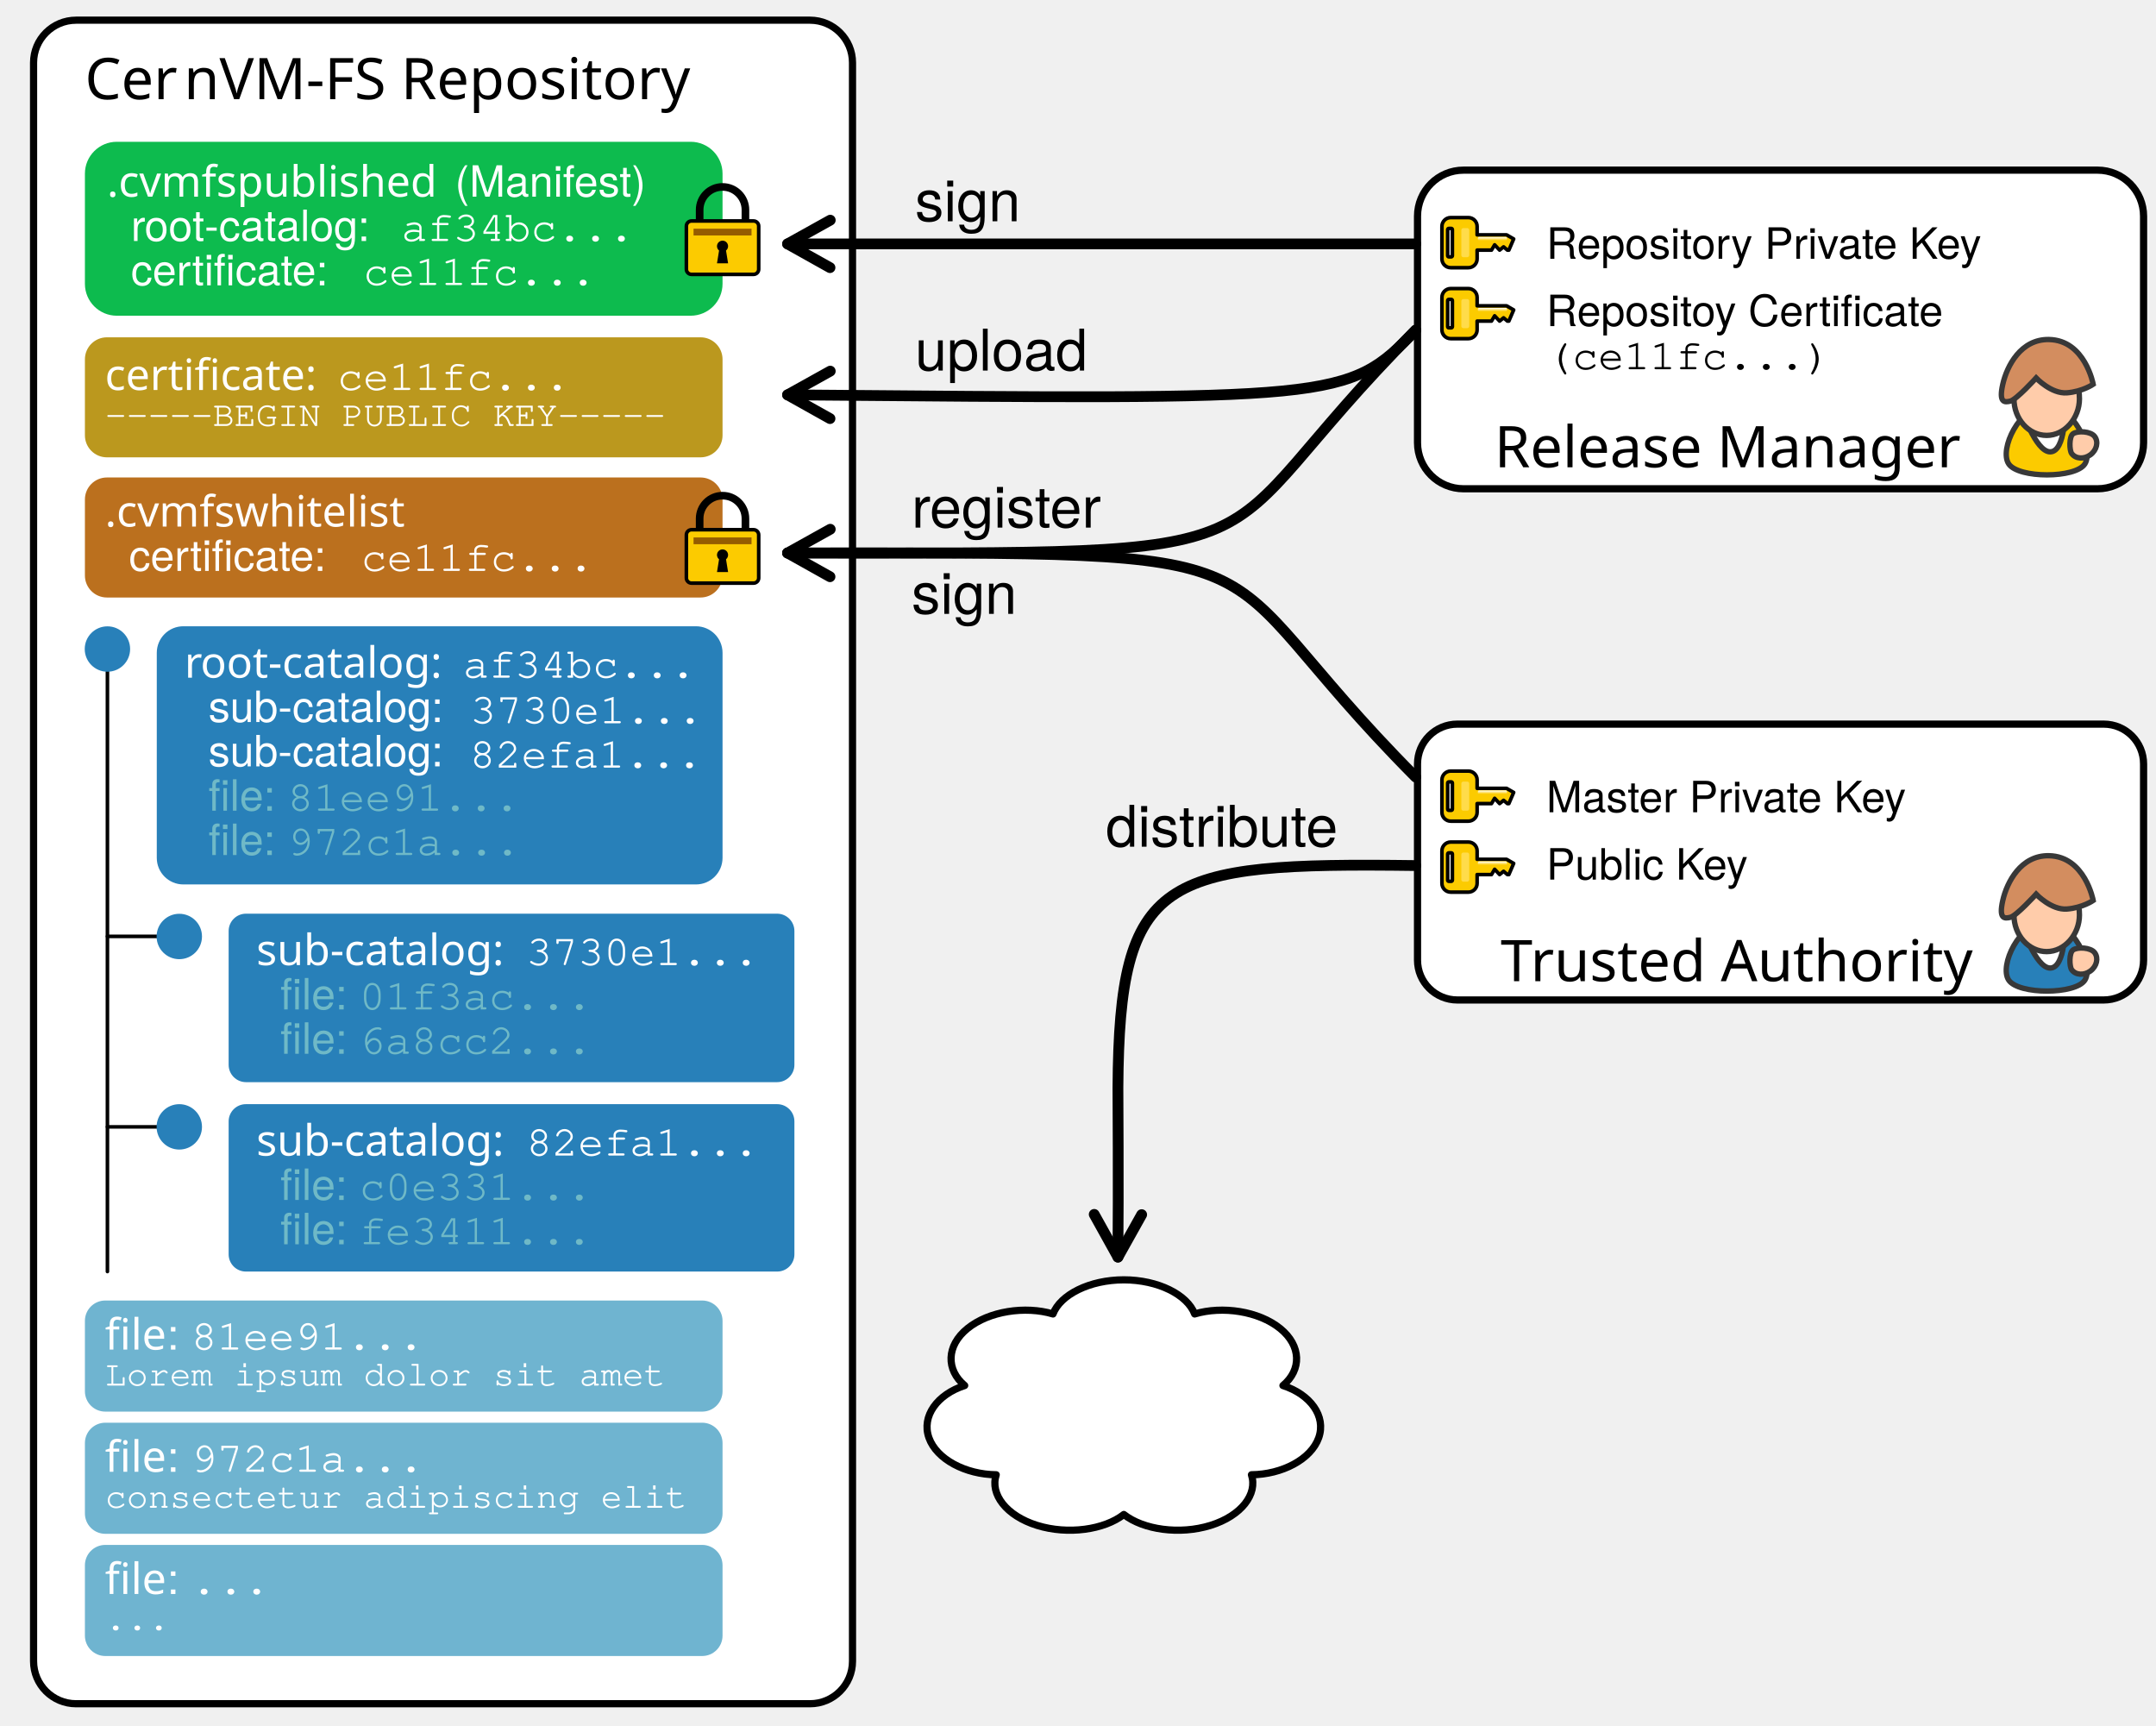
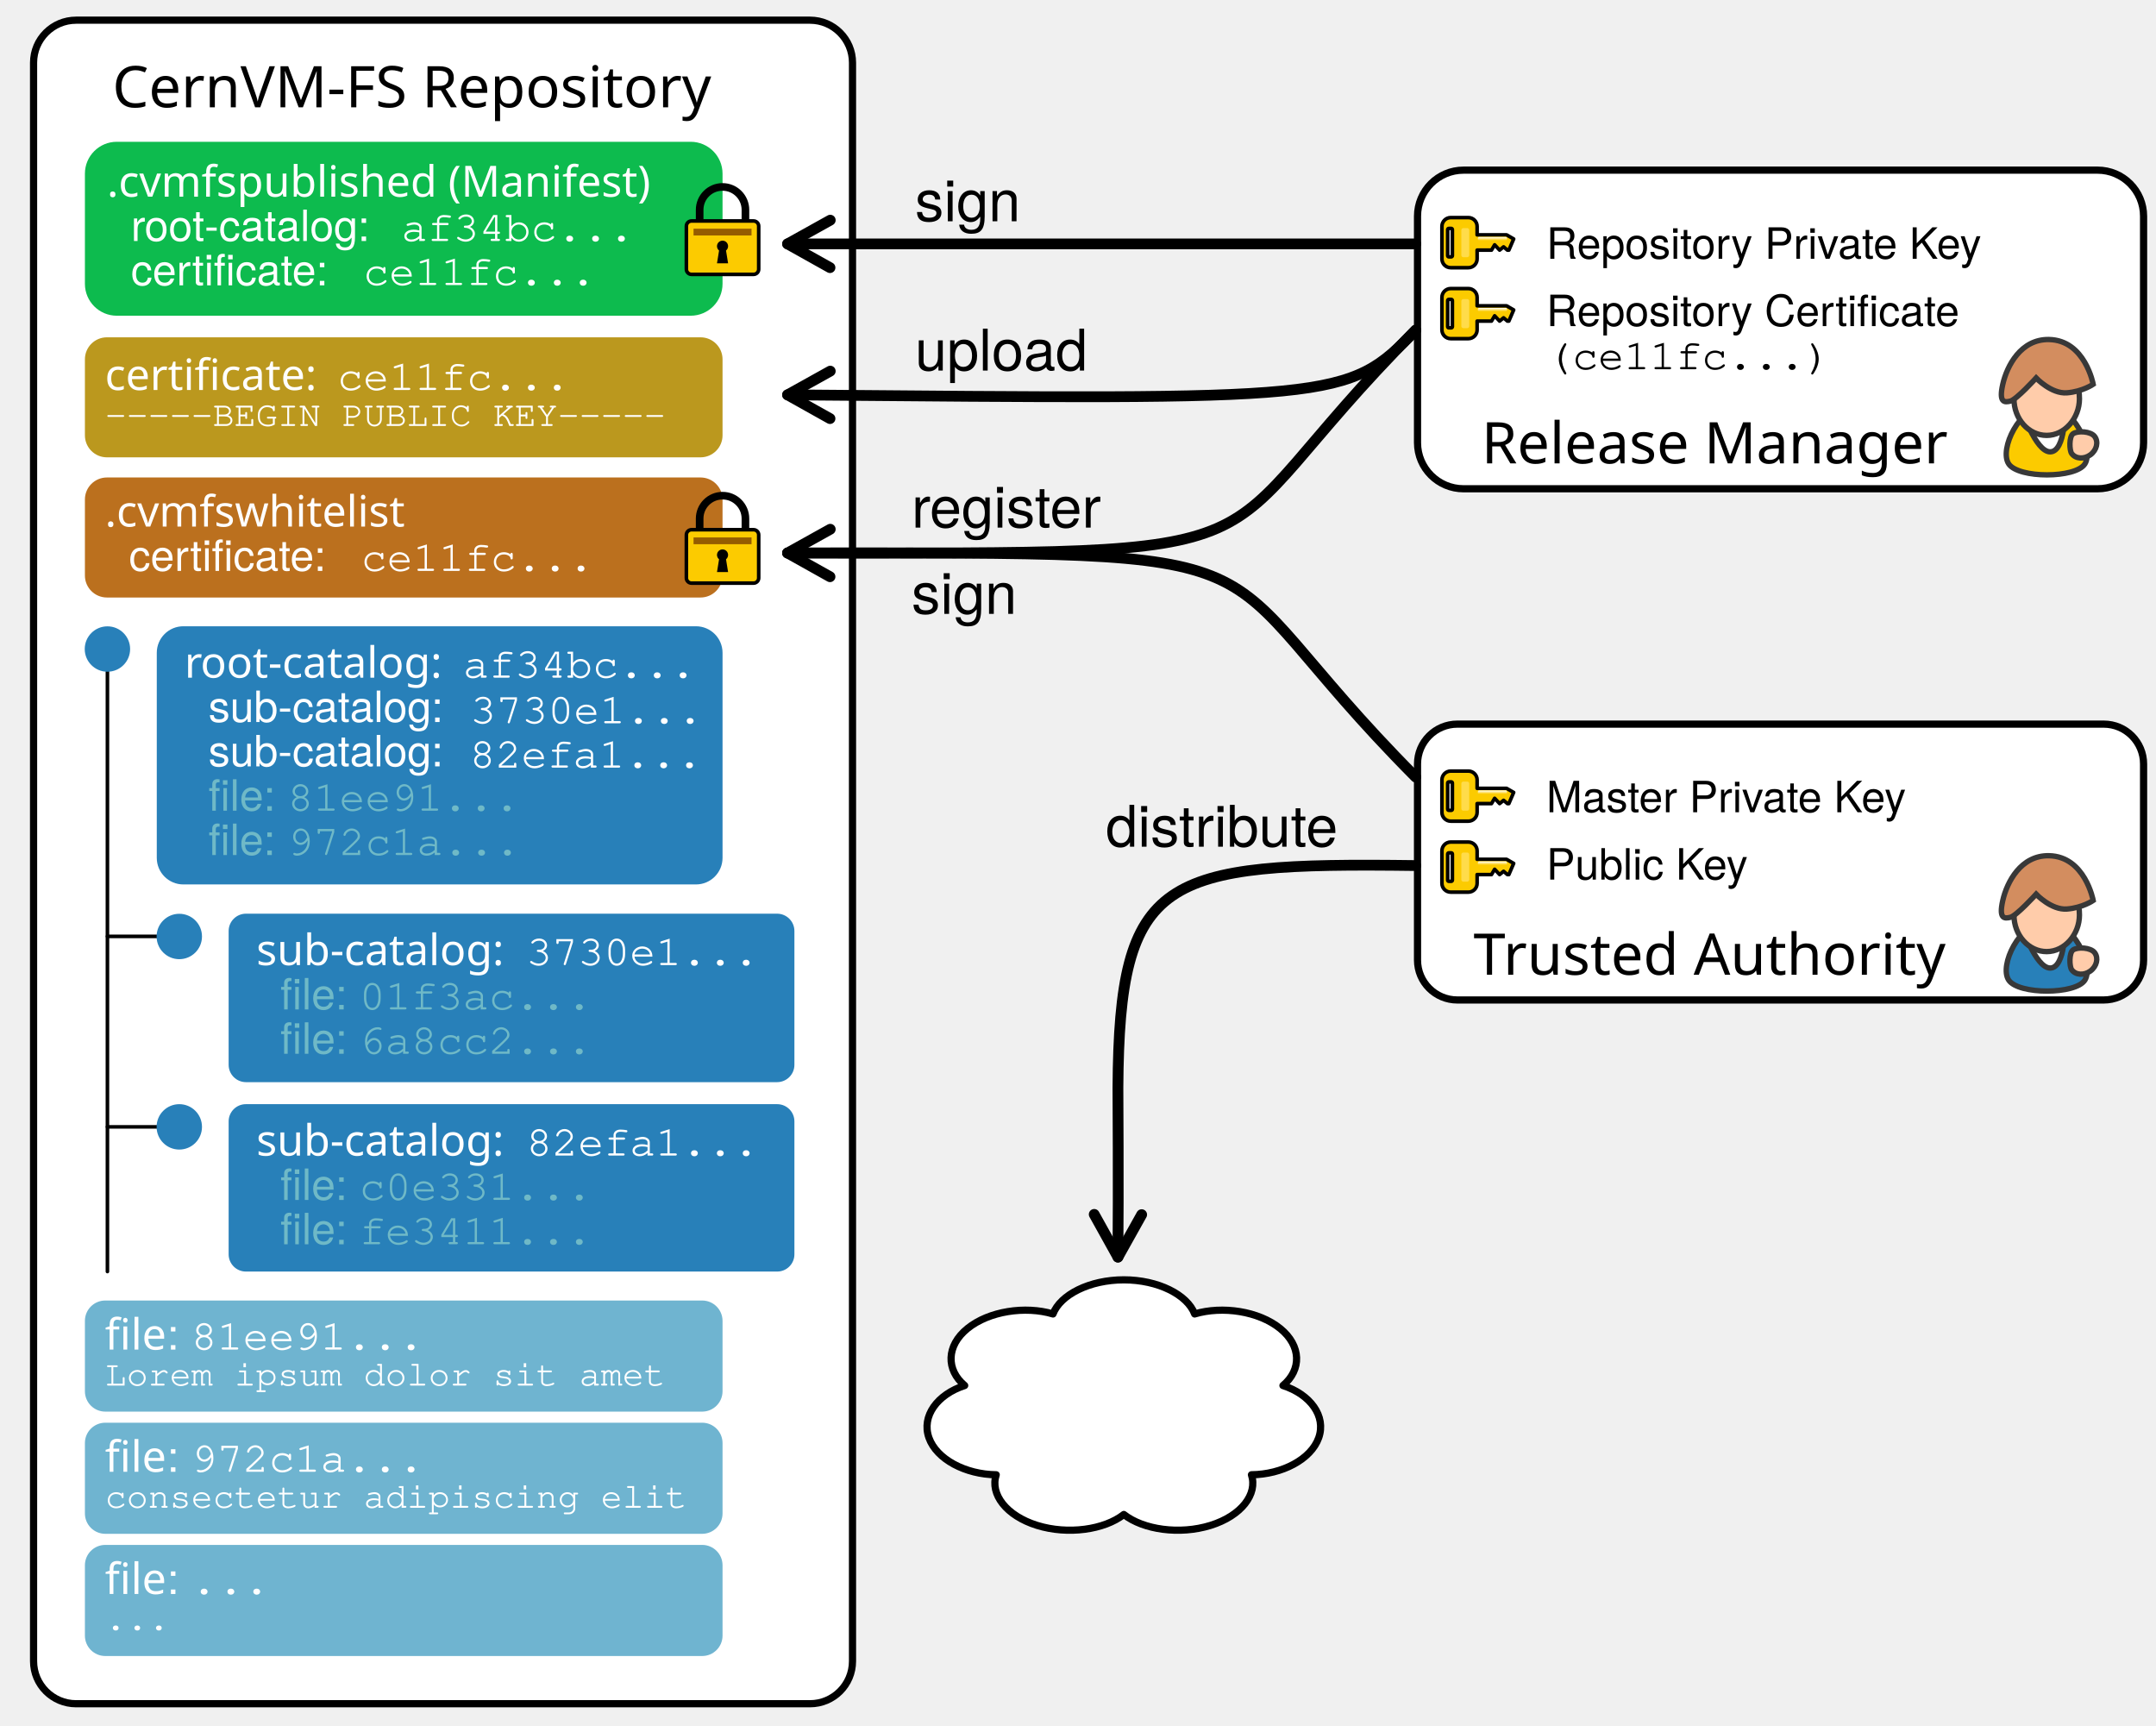
<svg xmlns="http://www.w3.org/2000/svg" width="100%" height="100%" viewBox="0 0 600 480" version="1.1" xml:space="preserve" style="fill-rule:evenodd;clip-rule:evenodd;stroke-linecap:round;stroke-linejoin:round;stroke-miterlimit:1.414;" id="svg328">
  <path d="m 596.543,60.153 c 0,-7.071 -5.74,-12.812 -12.811,-12.812 h -176.434 c -7.071,0 -12.812,5.741 -12.812,12.812 v 63.03 c 0,7.071 5.741,12.811 12.812,12.811 h 176.434 c 7.071,0 12.811,-5.74 12.811,-12.811 z" style="fill:#ffffff;stroke:#000000;stroke-width:2px" id="path2" />
  <path d="m 596.543,212.57 c 0,-6.122 -4.97,-11.092 -11.092,-11.092 h -179.873 c -6.122,0 -11.092,4.97 -11.092,11.092 v 54.57 c 0,6.122 4.97,11.092 11.092,11.092 h 179.873 c 6.122,0 11.092,-4.97 11.092,-11.092 z" style="fill:#ffffff;stroke:#000000;stroke-width:2px" id="path4" />
  <path d="M237.246,17.445c0,-6.529 -5.3,-11.829 -11.828,-11.829l-204.248,0c-6.528,0 -11.828,5.3 -11.828,11.829l0,444.772c0,6.529 5.3,11.829 11.828,11.829l204.248,0c6.528,0 11.828,-5.3 11.828,-11.829l0,-444.772Z" style="fill:#fff;stroke-width:2px;stroke:#000;" id="path6" />
  <path d="M201.078,181.64c0,-4.079 -3.312,-7.391 -7.391,-7.391l-142.666,0c-4.08,0 -7.391,3.312 -7.391,7.391l0,57.055c0,4.079 3.311,7.391 7.391,7.391l142.666,0c4.079,0 7.391,-3.312 7.391,-7.391l0,-57.055Z" style="fill:#2880b9;" id="path8" />
  <path d="M201.078,48.319c0,-4.896 -3.975,-8.87 -8.87,-8.87l-159.709,0c-4.895,0 -8.869,3.974 -8.869,8.87l0,30.656c0,4.895 3.974,8.87 8.869,8.87l159.709,0c4.895,0 8.87,-3.975 8.87,-8.87l0,-30.656Z" style="fill:#0dbb4e;" id="path10" />
  <path d="M201.078,367.519c0,-3.127 -2.539,-5.666 -5.666,-5.666l-166.116,0c-3.128,0 -5.666,2.539 -5.666,5.666l0,19.582c0,3.128 2.538,5.666 5.666,5.666l166.116,0c3.127,0 5.666,-2.538 5.666,-5.666l0,-19.582Z" style="fill:#6fb4d0;" id="path12" />
  <path d="M201.078,401.519c0,-3.127 -2.539,-5.666 -5.666,-5.666l-166.116,0c-3.128,0 -5.666,2.539 -5.666,5.666l0,19.582c0,3.128 2.538,5.666 5.666,5.666l166.116,0c3.127,0 5.666,-2.538 5.666,-5.666l0,-19.582Z" style="fill:#6fb4d0;" id="path14" />
  <path d="M201.078,435.519c0,-3.127 -2.539,-5.666 -5.666,-5.666l-166.116,0c-3.128,0 -5.666,2.539 -5.666,5.666l0,19.582c0,3.128 2.538,5.666 5.666,5.666l166.116,0c3.127,0 5.666,-2.538 5.666,-5.666l0,-19.582Z" style="fill:#6fb4d0;" id="path16" />
  <path d="M201.078,138.974c0,-3.379 -2.743,-6.121 -6.121,-6.121l-165.207,0c-3.378,0 -6.12,2.742 -6.12,6.121l0,21.154c0,3.379 2.742,6.121 6.12,6.121l165.207,0c3.378,0 6.121,-2.742 6.121,-6.121l0,-21.154Z" style="fill:#bb701e;" id="path18" />
  <path d="M29.896,186.902l0,166.894" style="fill:none;stroke-width:1px;stroke:#000;" id="path20" />
  <path d="M43.58,260.538l-13.684,0" style="fill:none;stroke-width:1px;stroke:#000;" id="path22" />
  <path d="M43.58,313.538l-13.684,0" style="fill:none;stroke-width:1px;stroke:#000;" id="path24" />
  <circle cx="29.896" cy="180.586" r="6.316" style="fill:#2880b9;" id="circle26" />
  <circle cx="49.896" cy="260.565" r="6.316" style="fill:#2880b9;" id="circle28" />
  <circle cx="49.896" cy="313.538" r="6.316" style="fill:#2880b9;" id="circle30" />
  <g transform="matrix(1,0,0,1,-34.6361,141.82)" id="g60">
    <text x="85.977" y="46.737" style="font-size:12px;font-family:HelveticaNeue-Bold;fill:#ffffff" id="text34">r<tspan x="90.429 97.761" y="46.737 46.737" id="tspan32">oo</tspan>t-catalog:</text>
    <text x="163.521px" y="46.737px" style="font-family:'Courier';font-size:12px;fill:#fff;" id="text38">af34bc...</text>
    <text x="92.649px" y="59.073px" style="font-family:'HelveticaNeue';font-size:12px;fill:#fff;" id="text40">sub-catalog:</text>
    <text x="165.486" y="59.433" style="font-size:12px;font-family:Courier;fill:#ffffff" id="text42">3730e1...</text>
    <text x="92.649px" y="71.409px" style="font-family:'HelveticaNeue';font-size:12px;fill:#fff;" id="text44">sub-catalog:</text>
    <text x="165.306" y="71.769" style="font-size:12px;font-family:Courier;fill:#ffffff" id="text46">82efa1...</text>
    <text x="92.649px" y="83.745px" style="font-family:'HelveticaNeue';font-size:12px;fill:#6fb9c7;" id="text48">ﬁle:</text>
    <text x="114.645px" y="83.745px" style="font-family:'Courier';font-size:12px;fill:#6fb9c7;" id="text50">81ee9</text>
    <text x="150.651px" y="83.745px" style="font-family:'Courier';font-size:12px;fill:#6fb9c7;" id="text52">1</text>
    <text x="157.732px" y="83.745px" style="font-family:'Courier';font-size:12px;fill:#6fb9c7;" id="text54">...</text>
    <text x="92.649px" y="96.081px" style="font-family:'HelveticaNeue';font-size:12px;fill:#6fb9c7;" id="text56">ﬁle:</text>
    <text x="114.645px" y="96.081px" style="font-family:'Courier';font-size:12px;fill:#6fb9c7;" id="text58">972c1a...</text>
  </g>
  <path d="M221.078,259.045c0,-2.662 -2.161,-4.823 -4.823,-4.823l-147.802,0c-2.662,0 -4.823,2.161 -4.823,4.823l0,37.23c0,2.662 2.161,4.823 4.823,4.823l147.802,0c2.662,0 4.823,-2.161 4.823,-4.823l0,-37.23Z" style="fill:#2880b9;" id="path62" />
  <path d="M221.078,312.014c0,-2.645 -2.147,-4.792 -4.792,-4.792l-147.865,0c-2.644,0 -4.791,2.147 -4.791,4.792l0,36.99c0,2.644 2.147,4.792 4.791,4.792l147.865,0c2.645,0 4.792,-2.148 4.792,-4.792l0,-36.99Z" style="fill:#2880b9;" id="path64" />
  <g transform="matrix(1,0,0,1,-14.6361,221.793)" id="g80">
    <text x="85.977" y="46.737" style="font-size:12px;font-family:HelveticaNeue-Bold;fill:#ffffff" id="text66">sub-catalog:</text>
    <text x="154.401" y="46.737" style="font-size:12px;font-family:HelveticaNeue;fill:#ffffff" id="text68" />
    <text x="161.073px" y="46.737px" style="font-family:'Courier';font-size:12px;fill:#fff;" id="text70">3730e1...</text>
    <text x="92.649px" y="59.073px" style="font-family:'HelveticaNeue';font-size:12px;fill:#6fb9c7;" id="text72">ﬁle:</text>
    <text x="114.645px" y="59.073px" style="font-family:'Courier';font-size:12px;fill:#6fb9c7;" id="text74">01f3ac...</text>
    <text x="92.649px" y="71.409px" style="font-family:'HelveticaNeue';font-size:12px;fill:#6fb9c7;" id="text76">ﬁle:</text>
    <text x="114.645px" y="71.409px" style="font-family:'Courier';font-size:12px;fill:#6fb9c7;" id="text78">6a8cc2...</text>
  </g>
  <g transform="matrix(1,0,0,1,-14.6361,274.793)" id="g96">
    <text x="85.977" y="46.737" style="font-size:12px;font-family:HelveticaNeue-Bold;fill:#ffffff" id="text82">sub-catalog:</text>
    <text x="154.401" y="46.737" style="font-size:12px;font-family:HelveticaNeue;fill:#ffffff" id="text84" />
    <text x="161.073px" y="46.737px" style="font-family:'Courier';font-size:12px;fill:#fff;" id="text86">82efa1...</text>
    <text x="92.649px" y="59.073px" style="font-family:'HelveticaNeue';font-size:12px;fill:#6fb9c7;" id="text88">ﬁle:</text>
    <text x="114.645px" y="59.073px" style="font-family:'Courier';font-size:12px;fill:#6fb9c7;" id="text90">c0e331...</text>
    <text x="92.649px" y="71.409px" style="font-family:'HelveticaNeue';font-size:12px;fill:#6fb9c7;" id="text92">ﬁle:</text>
    <text x="114.645px" y="71.409px" style="font-family:'Courier';font-size:12px;fill:#6fb9c7;" id="text94">fe3411...</text>
  </g>
  <g transform="matrix(1,0,0,1,2.52962,-43.5508)" id="g112">
-     <text x="27.239px" y="98.275px" style="font-family:'HelveticaNeue-Bold';font-size:12px;fill:#fff;" id="text98">.cvmfspublished</text>
-     <text x="124.103px" y="98.275px" style="font-family:'HelveticaNeue';font-size:12px;fill:#fff;" id="text100">(Manifest)</text>
+     <text x="27.239" y="98.275" style="font-size:12px;font-family:HelveticaNeue-Bold;fill:#ffffff" id="text98">.cvmfspublished (Manifest)</text>
+     <text x="124.103" y="98.275" style="font-size:12px;font-family:HelveticaNeue;fill:#ffffff" id="text100" />
    <text x="33.911px" y="110.611px" style="font-family:'HelveticaNeue';font-size:12px;fill:#fff;" id="text104">r<tspan x="37.691px 44.579px " y="110.611px 110.611px " id="tspan102">oo</tspan>t-catalog:</text>
    <text x="109.195" y="110.611" style="font-size:12px;font-family:Courier;fill:#ffffff" id="text106">af34bc...</text>
    <text x="33.911px" y="122.947px" style="font-family:'HelveticaNeue';font-size:12px;fill:#fff;" id="text108">certiﬁcate:</text>
    <text x="98.542" y="122.857" style="font-size:12px;font-family:Courier;fill:#ffffff" id="text110">ce11fc...</text>
  </g>
  <g transform="matrix(1,0,0,1,1.96562,277.235)" id="g122">
    <text x="27.239px" y="98.275px" style="font-family:'HelveticaNeue-Bold';font-size:12px;fill:#fff;" id="text114">ﬁle</text>
    <text x="44.555px" y="98.275px" style="font-family:'HelveticaNeue';font-size:12px;fill:#fff;" id="text116">:</text>
    <text x="51.227px" y="98.275px" style="font-family:'Courier';font-size:12px;fill:#fff;" id="text118">81ee91...</text>
    <text x="27.239px" y="108.275px" style="font-family:'Courier';font-size:10px;fill:#fff;" id="text120">Lorem ipsum dolor sit amet</text>
  </g>
  <g transform="matrix(1,0,0,1,1.96562,311.235)" id="g132">
    <text x="27.239px" y="98.275px" style="font-family:'HelveticaNeue-Bold';font-size:12px;fill:#fff;" id="text124">ﬁle</text>
    <text x="44.555px" y="98.275px" style="font-family:'HelveticaNeue';font-size:12px;fill:#fff;" id="text126">:</text>
    <text x="51.227px" y="98.275px" style="font-family:'Courier';font-size:12px;fill:#fff;" id="text128">972c1a...</text>
    <text x="27.239px" y="108.275px" style="font-family:'Courier';font-size:10px;fill:#fff;" id="text130">consectetur adipiscing elit</text>
  </g>
  <g transform="matrix(1,0,0,1,1.96562,345.235)" id="g144">
    <text x="27.239px" y="98.275px" style="font-family:'HelveticaNeue-Bold';font-size:12px;fill:#fff;" id="text134">ﬁle</text>
    <text x="44.555px" y="98.275px" style="font-family:'HelveticaNeue';font-size:12px;fill:#fff;" id="text136">:</text>
    <text x="51.227px" y="98.275px" style="font-family:'Courier';font-size:12px;fill:#fff;" id="text138">.</text>
    <text x="58.668px" y="98.275px" style="font-family:'Courier';font-size:12px;fill:#fff;" id="text140">..</text>
    <text x="27.239px" y="108.275px" style="font-family:'Courier';font-size:10px;fill:#fff;" id="text142">...</text>
  </g>
  <g transform="matrix(1,0,0,1,1.96562,48.2347)" id="g154">
    <text x="27.239" y="98.275" style="font-size:12px;font-family:HelveticaNeue-Bold;fill:#ffffff" id="text146">.cvmfswhitelist</text>
    <text x="33.911px" y="110.611px" style="font-family:'HelveticaNeue';font-size:12px;fill:#fff;" id="text150">certiﬁcate:</text>
    <text x="98.514" y="110.611" style="font-size:12px;font-family:Courier;fill:#ffffff" id="text152">ce11fc...</text>
  </g>
-   <text x="23.63px" y="27.601px" style="font-family:'HelveticaNeue-Bold';font-size:16px;fill:#000;" id="text158">Cer<tspan x="51.182px 60.67px " y="27.601px 27.601px " id="tspan156">nV</tspan>M-FS Repository</text>
  <g id="g166">
    <path d="M408.626,74.485l-4.898,0c-1.351,0 -2.449,-1.097 -2.449,-2.449l0,-9.047c0,-1.351 1.098,-2.449 2.449,-2.449l4.898,0c1.352,0 2.449,1.098 2.449,2.449l0,2.354l8.191,0l1.98,1.139l-1.34,3.112l-0.403,0l-1.067,-0.91l-1.105,0.91l-1.384,-1.473l-0.869,1.473l-4.003,0l0,2.442c0,1.352 -1.097,2.449 -2.449,2.449ZM403.861,63.553l-0.656,0c-0.182,0 -0.329,0.147 -0.329,0.328l0,7.263c0,0.182 0.147,0.329 0.329,0.329l0.656,0c0.181,0 0.329,-0.147 0.329,-0.329l0,-7.263c0,-0.181 -0.147,-0.328 -0.329,-0.328Z" style="fill:#fccb00;stroke-width:1px;stroke:#000;" id="path160" />
    <path d="M411.578,65.939l7.521,0c0.174,0 0.315,0.226 0.315,0.505c0,0.278 -0.141,0.504 -0.315,0.504l0,0.001l-7.521,0l0,-0.001c-0.174,0 -0.315,-0.226 -0.315,-0.504c0,-0.279 0.141,-0.505 0.315,-0.505Z" style="fill:url(#_Linear1);" id="path162" />
    <path d="M408.873,64.014c0,-0.303 -0.246,-0.548 -0.549,-0.548l-1.097,0c-0.303,0 -0.548,0.245 -0.548,0.548l0,6.997c0,0.303 0.245,0.549 0.548,0.549l1.097,0c0.303,0 0.549,-0.246 0.549,-0.549l0,-6.997Z" style="fill:#ffdc4a;" id="path164" />
  </g>
  <g id="g174">
    <path d="M408.626,228.485l-4.898,0c-1.351,0 -2.449,-1.097 -2.449,-2.449l0,-9.047c0,-1.351 1.098,-2.449 2.449,-2.449l4.898,0c1.352,0 2.449,1.098 2.449,2.449l0,2.354l8.191,0l1.98,1.139l-1.34,3.112l-0.403,0l-1.067,-0.91l-1.105,0.91l-1.384,-1.473l-0.869,1.473l-4.003,0l0,2.442c0,1.352 -1.097,2.449 -2.449,2.449ZM403.861,217.553l-0.656,0c-0.182,0 -0.329,0.147 -0.329,0.328l0,7.263c0,0.182 0.147,0.329 0.329,0.329l0.656,0c0.181,0 0.329,-0.147 0.329,-0.329l0,-7.263c0,-0.181 -0.147,-0.328 -0.329,-0.328Z" style="fill:#fccb00;stroke-width:1px;stroke:#000;" id="path168" />
    <path d="M411.578,219.939l7.521,0c0.174,0 0.315,0.226 0.315,0.505c0,0.278 -0.141,0.504 -0.315,0.504l0,0.001l-7.521,0l0,-0.001c-0.174,0 -0.315,-0.226 -0.315,-0.504c0,-0.279 0.141,-0.505 0.315,-0.505Z" style="fill:url(#_Linear2);" id="path170" />
    <path d="M408.873,218.014c0,-0.303 -0.246,-0.548 -0.549,-0.548l-1.097,0c-0.303,0 -0.548,0.245 -0.548,0.548l0,6.997c0,0.303 0.245,0.549 0.548,0.549l1.097,0c0.303,0 0.549,-0.246 0.549,-0.549l0,-6.997Z" style="fill:#ffdc4a;" id="path172" />
  </g>
  <g id="g182">
    <path d="M408.626,94.232l-4.898,0c-1.351,0 -2.449,-1.097 -2.449,-2.449l0,-9.047c0,-1.352 1.098,-2.449 2.449,-2.449l4.898,0c1.352,0 2.449,1.097 2.449,2.449l0,2.354l8.191,0l1.98,1.139l-1.34,3.112l-0.403,0l-1.067,-0.91l-1.105,0.91l-1.384,-1.473l-0.869,1.473l-4.003,0l0,2.442c0,1.352 -1.097,2.449 -2.449,2.449ZM403.861,83.299l-0.656,0c-0.182,0.001 -0.329,0.148 -0.329,0.329l0,7.263c0,0.182 0.147,0.329 0.329,0.329l0.656,0c0.181,0 0.329,-0.147 0.329,-0.329l0,-7.263c0,-0.181 -0.147,-0.328 -0.329,-0.329Z" style="fill:#fccb00;stroke-width:1px;stroke:#000;" id="path176" />
    <path d="M411.578,85.686l7.521,0c0.174,0 0.315,0.226 0.315,0.504c0,0.279 -0.141,0.505 -0.315,0.505l0,0l-7.521,0l0,0c-0.174,0 -0.315,-0.226 -0.315,-0.505c0,-0.278 0.141,-0.504 0.315,-0.504Z" style="fill:url(#_Linear3);" id="path178" />
    <path d="M408.873,83.761c0,-0.303 -0.246,-0.549 -0.549,-0.549l-1.097,0c-0.303,0 -0.548,0.246 -0.548,0.549l0,6.997c0,0.303 0.245,0.549 0.548,0.549l1.097,0c0.303,0 0.549,-0.246 0.549,-0.549l0,-6.997Z" style="fill:#ffdc4a;" id="path180" />
  </g>
  <g id="g190">
    <path d="M408.626,248.232l-4.898,0c-1.351,0 -2.449,-1.097 -2.449,-2.449l0,-9.047c0,-1.352 1.098,-2.449 2.449,-2.449l4.898,0c1.352,0 2.449,1.097 2.449,2.449l0,2.354l8.191,0l1.98,1.139l-1.34,3.112l-0.403,0l-1.067,-0.91l-1.105,0.91l-1.384,-1.473l-0.869,1.473l-4.003,0l0,2.442c0,1.352 -1.097,2.449 -2.449,2.449ZM403.861,237.299l-0.656,0c-0.182,0.001 -0.329,0.148 -0.329,0.329l0,7.263c0,0.182 0.147,0.329 0.329,0.329l0.656,0c0.181,0 0.329,-0.147 0.329,-0.329l0,-7.263c0,-0.181 -0.147,-0.328 -0.329,-0.329Z" style="fill:#fccb00;stroke-width:1px;stroke:#000;" id="path184" />
    <path d="M411.578,239.686l7.521,0c0.174,0 0.315,0.226 0.315,0.504c0,0.279 -0.141,0.505 -0.315,0.505l0,0l-7.521,0l0,0c-0.174,0 -0.315,-0.226 -0.315,-0.505c0,-0.278 0.141,-0.504 0.315,-0.504Z" style="fill:url(#_Linear4);" id="path186" />
    <path d="M408.873,237.761c0,-0.303 -0.246,-0.549 -0.549,-0.549l-1.097,0c-0.303,0 -0.548,0.246 -0.548,0.549l0,6.997c0,0.303 0.245,0.549 0.548,0.549l1.097,0c0.303,0 0.549,-0.246 0.549,-0.549l0,-6.997Z" style="fill:#ffdc4a;" id="path188" />
  </g>
  <text x="430.337px" y="72.001px" style="font-family:'HelveticaNeue';font-size:12px;fill:#000;" id="text192">Repository Private Key</text>
  <text x="430.337px" y="226.001px" style="font-family:'HelveticaNeue';font-size:12px;fill:#000;" id="text194">Master Private Key</text>
  <g transform="matrix(1,0,0,1,86.4531,31.9558)" id="g204">
-     <text x="343.884" y="58.781" style="font-size:12px;font-family:HelveticaNeue;fill:#000000" id="text196">Repositoy Certificate</text>
+     <text x="343.884" y="58.781" style="font-size:12px;font-family:HelveticaNeue;fill:#000000" id="text196">Repository Certificate</text>
    <text x="396" y="58.781" style="font-size:12px;font-family:HelveticaNeue;fill:#000000" id="text200" />
    <text x="343.884px" y="70.781px" style="font-family:'Courier';font-size:12px;fill:#000;" id="text202">(ce11fc...)</text>
  </g>
  <text x="430.337px" y="244.737px" style="font-family:'HelveticaNeue';font-size:12px;fill:#000;" id="text206">Public Key</text>
  <g id="g216">
    <path d="M206.387,144.285c0,-2.93 -2.379,-5.309 -5.309,-5.309c-2.93,0 -5.309,2.379 -5.309,5.309l0,3.101l-2.122,0l0,-3.101c0,-4.101 3.33,-7.431 7.431,-7.431c4.101,0 7.431,3.329 7.431,7.431l0,3.101l-2.122,0l0,-3.101Z" style="fill:#000;" id="path208" />
    <path d="M211.143,148.821c0,-0.792 -0.643,-1.435 -1.435,-1.435l-17.26,0c-0.792,0 -1.435,0.643 -1.435,1.435l0,11.992c0,0.792 0.643,1.435 1.435,1.435l17.26,0c0.792,0 1.435,-0.643 1.435,-1.435l0,-11.992Z" style="fill:#fccb00;stroke-width:1px;stroke:#000;" id="path210" />
    <rect x="193.01" y="149.537" width="16.136" height="1.881" style="fill:#955c00;" id="rect212" />
    <path d="M200.111,155.611c-0.352,-0.283 -0.577,-0.717 -0.577,-1.203c0,-0.852 0.692,-1.544 1.544,-1.544c0.852,0 1.544,0.692 1.544,1.544c0,0.486 -0.226,0.92 -0.577,1.203l0.577,3.55l-3.088,0l0.577,-3.55Z" style="fill:#000;" id="path214" />
  </g>
  <path d="M201.078,99.974c0,-3.379 -2.743,-6.121 -6.121,-6.121l-165.207,0c-3.378,0 -6.12,2.742 -6.12,6.121l0,21.154c0,3.379 2.742,6.121 6.12,6.121l165.207,0c3.378,0 6.121,-2.742 6.121,-6.121l0,-21.154Z" style="fill:#bb981e;" id="path218" />
  <g transform="matrix(1,0,0,1,1.96562,10.2347)" id="g228">
    <text x="27.239" y="98.275" style="font-size:12px;font-family:HelveticaNeue-Bold;fill:#ffffff" id="text220">certiﬁcate:</text>
    <text x="91.895px" y="98.275px" style="font-family:'Courier';font-size:12px;fill:#fff;" id="text224">ce11fc...</text>
    <text x="27.239px" y="108.275px" style="font-family:'Courier';font-size:10px;fill:#fff;" id="text226">-----BEGIN PUBLIC KEY-----</text>
  </g>
  <g id="g238">
    <path d="M206.387,58.381c0,-2.931 -2.379,-5.31 -5.309,-5.31c-2.93,0 -5.309,2.379 -5.309,5.31l0,3.101l-2.122,0l0,-3.101c0,-4.102 3.33,-7.431 7.431,-7.431c4.101,0 7.431,3.329 7.431,7.431l0,3.101l-2.122,0l0,-3.101Z" style="fill:#000;" id="path230" />
    <path d="M211.143,62.917c0,-0.792 -0.643,-1.435 -1.435,-1.435l-17.26,0c-0.792,0 -1.435,0.643 -1.435,1.435l0,11.992c0,0.792 0.643,1.435 1.435,1.435l17.26,0c0.792,0 1.435,-0.643 1.435,-1.435l0,-11.992Z" style="fill:#fccb00;stroke-width:1px;stroke:#000;" id="path232" />
    <rect x="193.01" y="63.632" width="16.136" height="1.881" style="fill:#955c00;" id="rect234" />
    <path d="M200.111,69.707c-0.352,-0.283 -0.577,-0.717 -0.577,-1.203c0,-0.852 0.692,-1.544 1.544,-1.544c0.852,0 1.544,0.692 1.544,1.544c0,0.486 -0.226,0.92 -0.577,1.203l0.577,3.55l-3.088,0l0.577,-3.55Z" style="fill:#000;" id="path236" />
  </g>
  <path d="M393.967,67.863l-174.792,0" style="fill:none;stroke-width:3px;stroke:#000;" id="path240" />
  <path d="M393.967,240.831c-70.568,-0.902 -82.508,2.751 -82.853,61.833c0,0 0.179,28.357 0,47.106" style="fill:none;stroke-width:3px;stroke:#000;" id="path242" />
  <path d="M393.967,91.863c-18.87,19.852 -21.769,19.284 -174.792,18" style="fill:none;stroke-width:3px;stroke:#000;" id="path244" />
  <path d="M393.967,91.863c-63.981,64.27 -24.92,62 -174.792,62" style="fill:none;stroke-width:3px;stroke:#000;" id="path246" />
  <path d="M393.967,216.207c-63.981,-64.27 -24.92,-62.344 -174.792,-62.344" style="fill:none;stroke-width:3px;stroke:#000;" id="path248" />
  <path d="M231.053,61.26l-11.878,6.603l11.808,6.603" style="fill:none;stroke-width:3px;stroke:#000;" id="path250" />
  <path d="M304.512,337.892l6.602,11.878l6.603,-11.807" style="fill:none;stroke-width:3px;stroke:#000;" id="path252" />
  <path d="M231.053,103.26l-11.878,6.603l11.808,6.603" style="fill:none;stroke-width:3px;stroke:#000;" id="path254" />
  <path d="M231.053,147.26l-11.878,6.603l11.808,6.603" style="fill:none;stroke-width:3px;stroke:#000;" id="path256" />
  <text x="254.648px" y="61.562px" style="font-family:'HelveticaNeue';font-size:16px;fill:#000;" id="text258">sign</text>
  <text x="254.648px" y="103.097px" style="font-family:'HelveticaNeue';font-size:16px;fill:#000;" id="text260">upload</text>
  <text x="253.672px" y="146.799px" style="font-family:'HelveticaNeue';font-size:16px;fill:#000;" id="text264">r<tspan x="258.712px 267.304px " y="146.799px 146.799px " id="tspan262">eg</tspan>ister</text>
  <text x="253.672px" y="170.799px" style="font-family:'HelveticaNeue';font-size:16px;fill:#000;" id="text266">sign</text>
  <text x="307.725px" y="235.592px" style="font-family:'HelveticaNeue';font-size:16px;fill:#000;" id="text268">distribute</text>
  <g id="g280">
    <path d="M569.373,256.428c-7.326,0.208 -13.073,12.205 -10.363,16.274c2.71,4.068 18.613,4.068 21.203,0c2.591,-4.069 -3.275,-16.488 -10.84,-16.274Z" style="fill:#2880b9;stroke-width:1.5px;stroke-linecap:butt;stroke-linejoin:miter;stroke-miterlimit:4;stroke:#383838;" id="path270" />
    <path d="M582.938,265.081c1.11,1.494 0.581,3.771 -1.182,5.083c-1.763,1.312 -4.097,1.164 -5.208,-0.331l-0.017,-0.021c-0.648,-0.89 -0.765,-4.706 0.389,-5.503c1.271,-0.876 4.906,-0.721 6.018,0.772Z" style="fill:#fca;stroke-width:1.5px;stroke-linecap:butt;stroke-linejoin:miter;stroke-miterlimit:4;stroke:#383838;" id="path272" />
    <path d="M562.488,257.208l12.212,0c0,0 0.195,12.134 -4.158,12.134c-4.092,0 -8.054,-12.134 -8.054,-12.134Z" style="fill:#fff;stroke-width:1.5px;stroke-linecap:butt;stroke-linejoin:miter;stroke-miterlimit:4;stroke:#383838;" id="path274" />
    <path d="M578.694,254.598c0,5.367 -4.082,10.174 -9.113,10.174c-5.03,0 -9.112,-4.559 -9.112,-10.174c0,-5.616 4.082,-10.175 9.112,-10.175c5.005,0 9.113,3.173 9.113,10.175Z" style="fill:#fca;stroke-width:1.5px;stroke-linecap:butt;stroke-linejoin:miter;stroke-miterlimit:4;stroke:#383838;" id="path276" />
    <path d="M566.64,248.795c0,0 4.238,4.48 8.588,4.13c4.357,-0.351 7.291,-2.38 7.291,-2.38c0,0 -2.246,-12.247 -12.284,-12.45c-7.859,-0.165 -11.728,7.378 -12.874,12.45c-1.162,5.137 0.431,5.117 2.129,4.679c1.699,-0.437 7.15,-6.429 7.15,-6.429Z" style="fill:#d38d5f;stroke-width:1.5px;stroke-linecap:butt;stroke-linejoin:miter;stroke-miterlimit:4;stroke:#383838;" id="path278" />
  </g>
  <g id="g292">
    <path d="M569.373,112.801c-7.326,0.208 -13.073,12.205 -10.363,16.274c2.71,4.068 18.613,4.068 21.203,0c2.591,-4.069 -3.275,-16.489 -10.84,-16.274Z" style="fill:#fccb00;stroke-width:1.5px;stroke-linecap:butt;stroke-linejoin:miter;stroke-miterlimit:4;stroke:#383838;" id="path282" />
    <path d="M582.938,121.454c1.11,1.493 0.581,3.771 -1.182,5.082c-1.763,1.312 -4.097,1.165 -5.208,-0.33l-0.017,-0.022c-0.648,-0.889 -0.765,-4.705 0.389,-5.502c1.271,-0.877 4.906,-0.721 6.018,0.772Z" style="fill:#fca;stroke-width:1.5px;stroke-linecap:butt;stroke-linejoin:miter;stroke-miterlimit:4;stroke:#383838;" id="path284" />
    <path d="M562.488,113.581l12.212,0c0,0 0.195,12.134 -4.158,12.134c-4.092,0 -8.054,-12.134 -8.054,-12.134Z" style="fill:#fff;stroke-width:1.5px;stroke-linecap:butt;stroke-linejoin:miter;stroke-miterlimit:4;stroke:#383838;" id="path286" />
    <path d="M578.694,110.97c0,5.368 -4.082,10.175 -9.113,10.175c-5.03,0 -9.112,-4.559 -9.112,-10.175c0,-5.615 4.082,-10.175 9.112,-10.175c5.005,0 9.113,3.174 9.113,10.175Z" style="fill:#fca;stroke-width:1.5px;stroke-linecap:butt;stroke-linejoin:miter;stroke-miterlimit:4;stroke:#383838;" id="path288" />
    <path d="M566.64,105.168c0,0 4.238,4.479 8.588,4.13c4.357,-0.351 7.291,-2.38 7.291,-2.38c0,0 -2.246,-12.248 -12.284,-12.451c-7.859,-0.164 -11.728,7.379 -12.874,12.451c-1.162,5.136 0.431,5.117 2.129,4.679c1.699,-0.437 7.15,-6.429 7.15,-6.429Z" style="fill:#d38d5f;stroke-width:1.5px;stroke-linecap:butt;stroke-linejoin:miter;stroke-miterlimit:4;stroke:#383838;" id="path290" />
  </g>
-   <g transform="matrix(1,0,0,1,138.597,-20.3939)" id="g298">
+   <g transform="translate(135.0015,-21.47254)" id="g298">
    <text x="277.286" y="150.404" style="font-size:16px;font-family:HelveticaNeue-Bold;fill:#000000" id="text294">Release Manager</text>
    <text x="404.07" y="150.404" style="font-size:16px;font-family:HelveticaNeue-Bold;fill:#000000" id="text296" />
  </g>
-   <text x="417.611px" y="273.01px" style="font-family:'HelveticaNeue-Bold';font-size:16px;fill:#000;" id="text302">T<tspan x="425.915px 432.139px " y="273.01px 273.01px " id="tspan300">ru</tspan>sted Authority</text>
+   <text x="410.061" y="271.212" style="font-size:16px;font-family:HelveticaNeue-Bold;fill:#000000" id="text302">T<tspan x="418.365 424.589" y="271.212 271.212" id="tspan300">ru</tspan>sted Authority</text>
  <path d="M293.044,365.599c2.022,-5.345 10.164,-9.501 19.709,-9.501c9.544,0 17.686,4.156 19.708,9.501c7.729,-2.312 17.835,-0.79 23.786,4.031c5.951,4.821 5.998,11.525 0.79,15.879c7.617,2.463 12.076,8.516 9.952,14.528c-2.124,6.011 -10.207,10.215 -18.723,10.299c1.768,5.383 -2.777,11.409 -11.376,14.085c-8.599,2.675 -18.726,1.213 -24.137,-3.036c-5.412,4.249 -15.539,5.711 -24.138,3.036c-8.599,-2.676 -13.144,-8.702 -11.376,-14.085c-8.516,-0.084 -16.599,-4.288 -18.723,-10.299c-2.124,-6.012 2.336,-12.065 9.952,-14.528c-5.208,-4.354 -5.161,-11.058 0.79,-15.879c5.951,-4.821 16.057,-6.343 23.786,-4.031Z" style="fill:#fff;stroke-width:2px;stroke:#000;" id="path304" />
  <defs id="defs326">
    <linearGradient id="_Linear1" x1="0" y1="0" x2="1" y2="0" gradientUnits="userSpaceOnUse" gradientTransform="matrix(4.1309e-17,1.00958,-0.674628,6.18189e-17,415.665,65.9391)">
      <stop offset="0%" style="stop-color:#fff;stop-opacity:1" id="stop306" />
      <stop offset="100%" style="stop-color:#fccb00;stop-opacity:1" id="stop308" />
    </linearGradient>
    <linearGradient id="_Linear2" x1="0" y1="0" x2="1" y2="0" gradientUnits="userSpaceOnUse" gradientTransform="matrix(4.1309e-17,1.00958,-0.674628,6.18189e-17,415.665,219.939)">
      <stop offset="0%" style="stop-color:#fff;stop-opacity:1" id="stop311" />
      <stop offset="100%" style="stop-color:#fccb00;stop-opacity:1" id="stop313" />
    </linearGradient>
    <linearGradient id="_Linear3" x1="0" y1="0" x2="1" y2="0" gradientUnits="userSpaceOnUse" gradientTransform="matrix(4.1309e-17,1.00958,-0.674628,6.18189e-17,415.665,85.6859)">
      <stop offset="0%" style="stop-color:#fff;stop-opacity:1" id="stop316" />
      <stop offset="100%" style="stop-color:#fccb00;stop-opacity:1" id="stop318" />
    </linearGradient>
    <linearGradient id="_Linear4" x1="0" y1="0" x2="1" y2="0" gradientUnits="userSpaceOnUse" gradientTransform="matrix(4.1309e-17,1.00958,-0.674628,6.18189e-17,415.665,239.686)">
      <stop offset="0%" style="stop-color:#fff;stop-opacity:1" id="stop321" />
      <stop offset="100%" style="stop-color:#fccb00;stop-opacity:1" id="stop323" />
    </linearGradient>
  </defs>
+   <text xml:space="preserve" style="font-style:normal;font-weight:normal;font-size:40px;line-height:1.25;font-family:sans-serif;letter-spacing:0px;word-spacing:0px;fill:#000000;fill-opacity:1;stroke:none" x="31.28" y="29.849" id="text168">
+     <tspan id="tspan166" x="31.28" y="29.849" style="font-size:16px">CernVM-FS Repository</tspan>
+   </text>
</svg>
